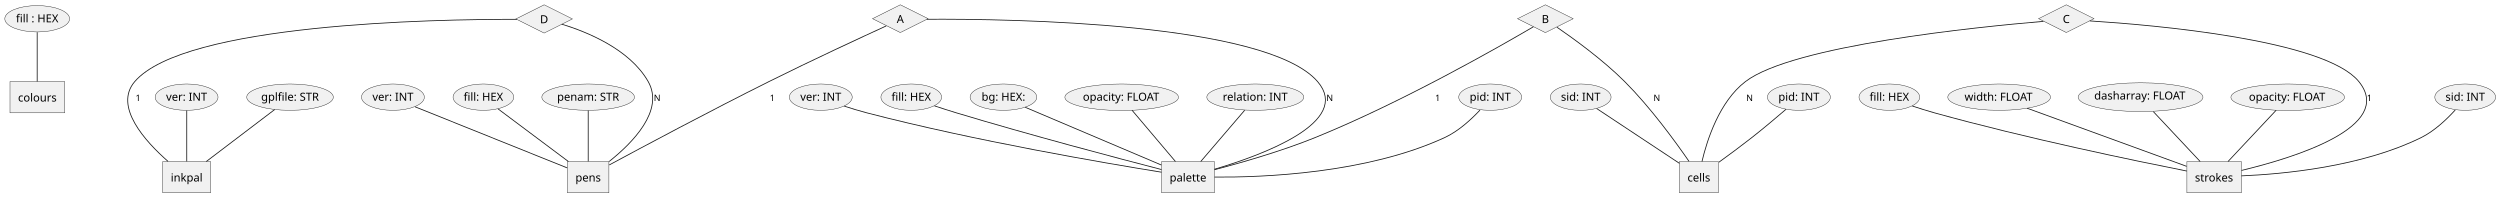
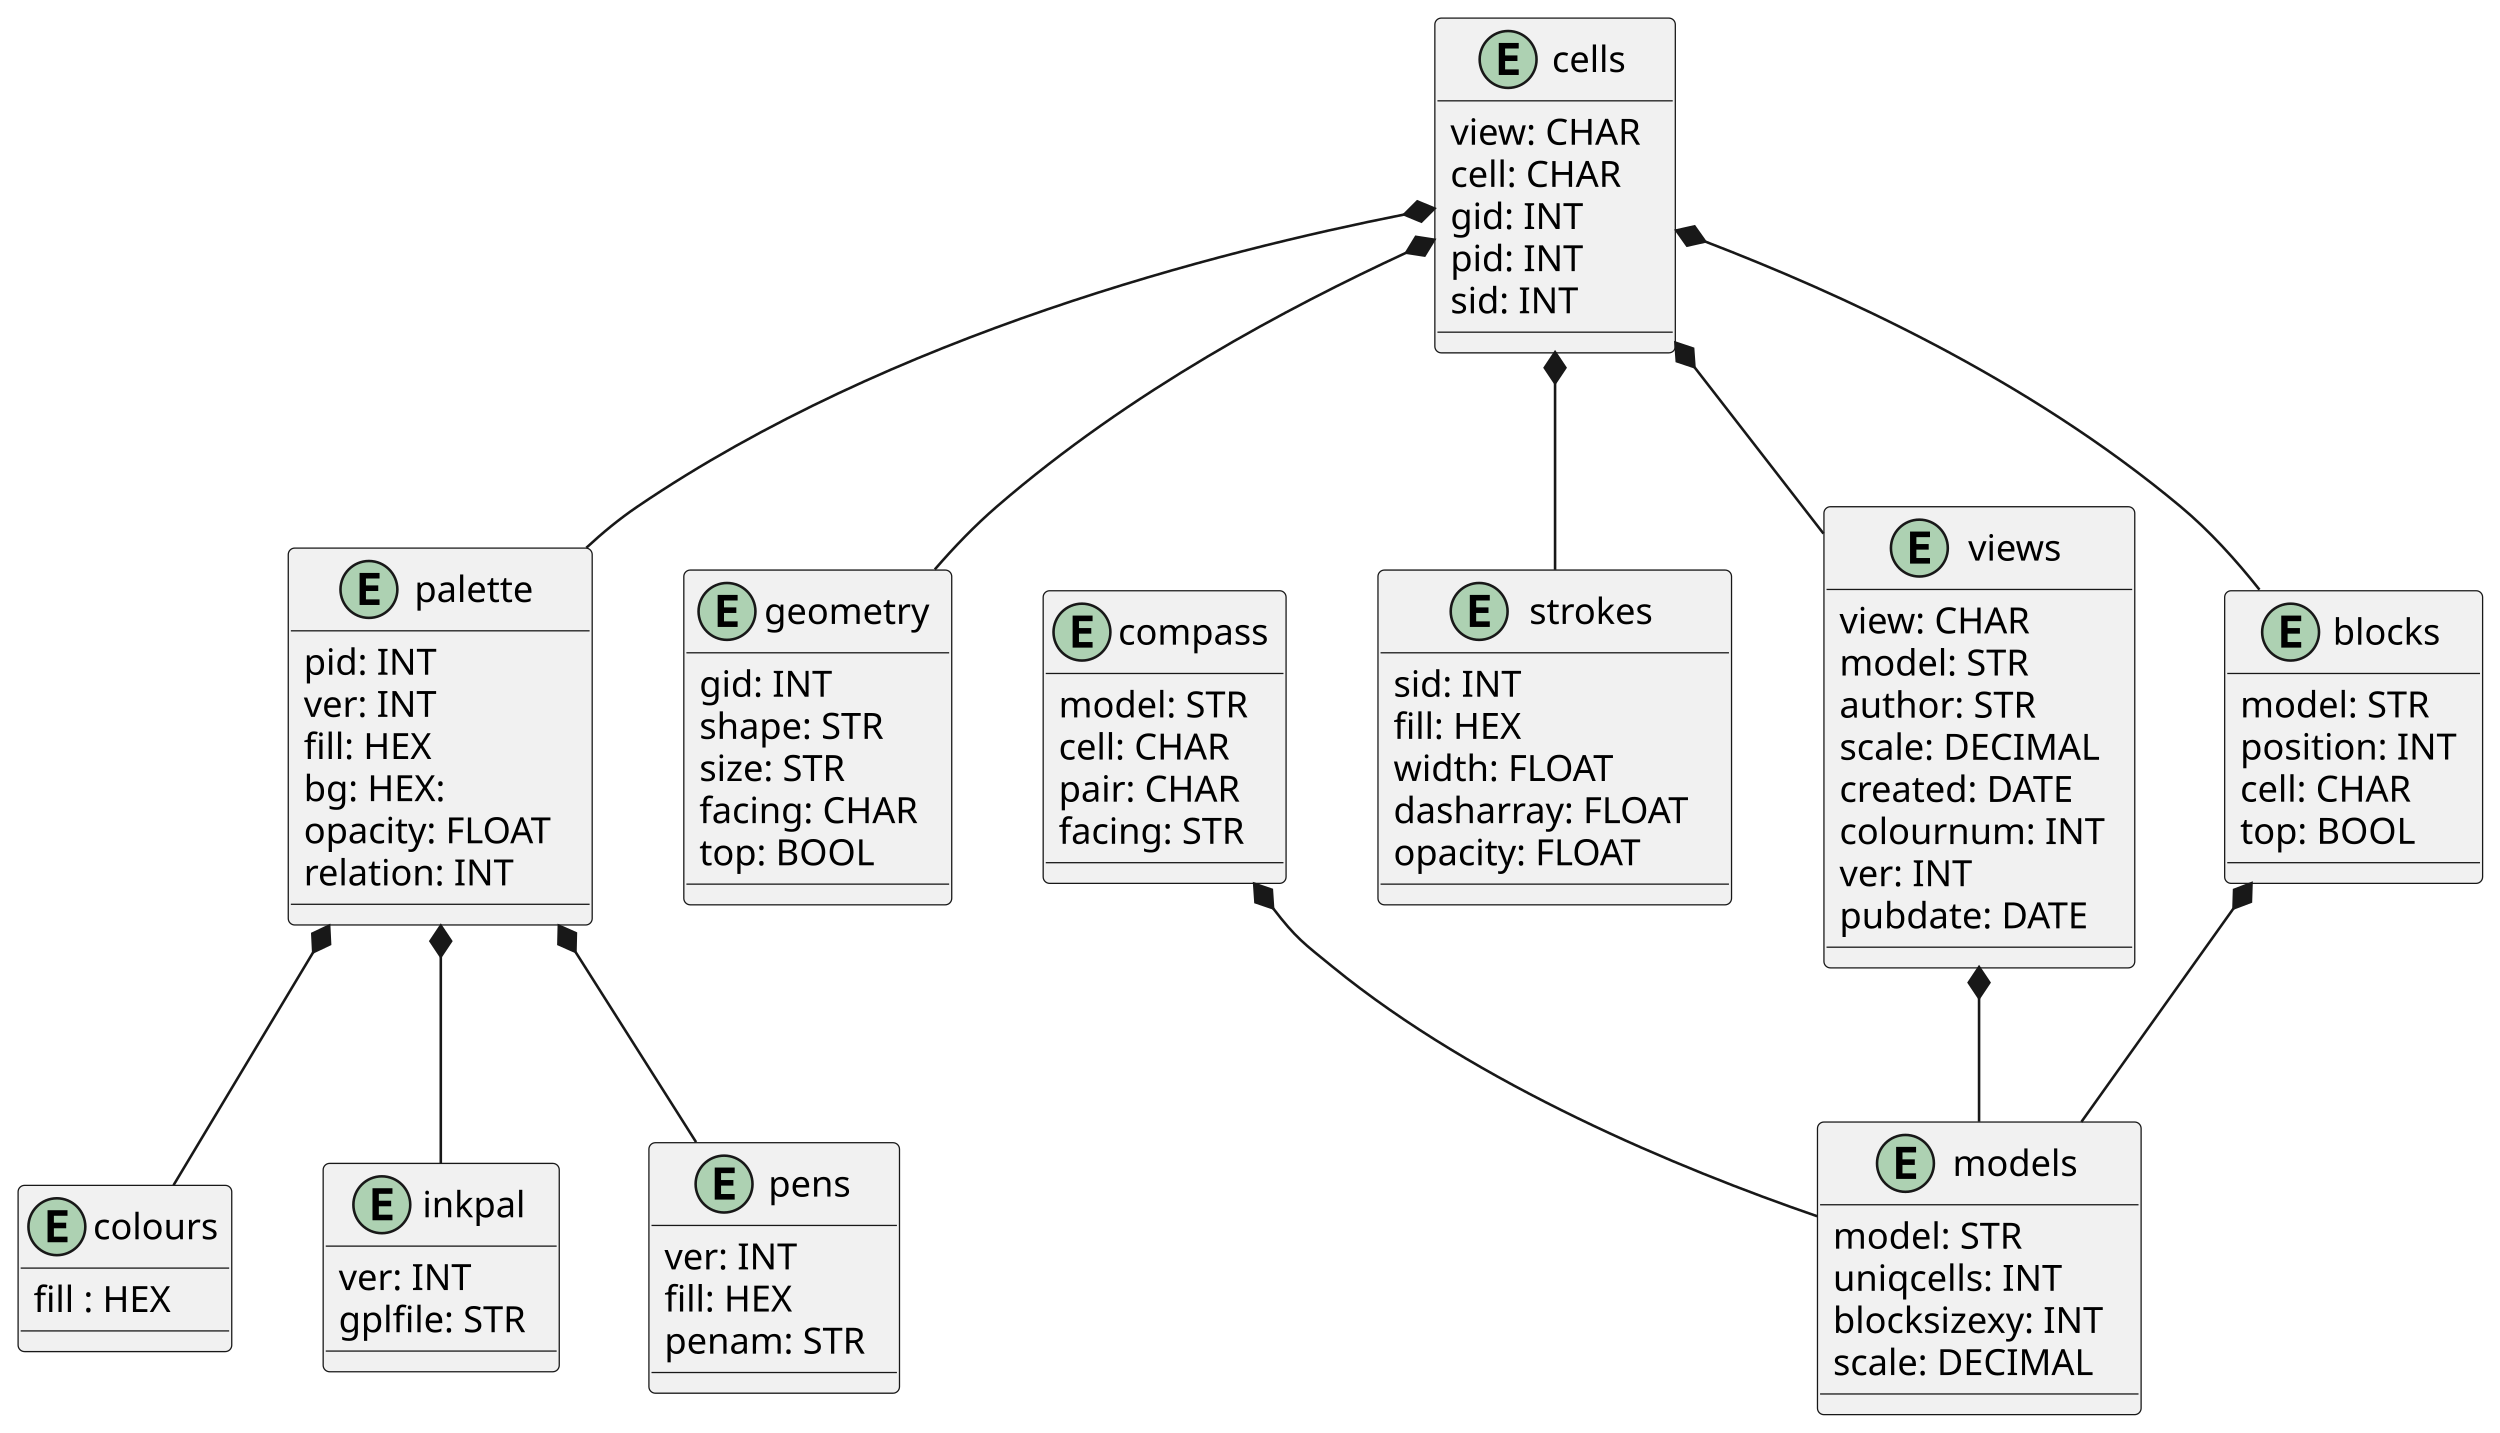
- <svg xmlns="http://www.w3.org/2000/svg" contentStyleType="text/css" data-diagram-type="CHEN_EER" height="247px" preserveAspectRatio="none" style="width:3126px;height:247px;background:#FFFFFF;" version="1.1" viewBox="0 0 3126 247" width="3126px" zoomAndPan="magnify">
+ <svg xmlns="http://www.w3.org/2000/svg" contentStyleType="text/css" data-diagram-type="CLASS" height="554px" preserveAspectRatio="none" style="width:967px;height:554px;background:#FFFFFF;" version="1.1" viewBox="0 0 967 554" width="967px" zoomAndPan="magnify">
  <defs />
  <g>
-     <g id="colours">
-       <rect fill="#F1F1F1" height="39.068" style="stroke:#181818;stroke-width:0.5;" width="68.412" x="12.5" y="102" />
-       <text fill="#000000" font-family="sans-serif" font-size="14" lengthAdjust="spacing" textLength="48.412" x="22.5" y="126.966">colours</text>
+     <g class="entity" data-entity="blocks" data-source-line="1" data-uid="ent0002" id="entity_blocks">
+       <rect fill="#F1F1F1" height="113.188" rx="2.5" ry="2.5" style="stroke:#181818;stroke-width:0.5;" width="99.773" x="860.5" y="228.5" />
+       <ellipse cx="886" cy="244.5" fill="#ADD1B2" rx="11" ry="11" style="stroke:#181818;stroke-width:1;" />
+       <path d="M890.109,250.5 L882.39,250.5 L882.39,238.109 L890.109,238.109 L890.109,240.266 L884.844,240.266 L884.844,242.938 L889.609,242.938 L889.609,245.094 L884.844,245.094 L884.844,248.344 L890.109,248.344 L890.109,250.5 Z " fill="#000000" />
+       <text fill="#000000" font-family="sans-serif" font-size="14" lengthAdjust="spacing" textLength="44.44" x="902.333" y="249.347">blocks</text>
+       <line style="stroke:#181818;stroke-width:0.5;" x1="861.5" x2="959.273" y1="260.5" y2="260.5" />
+       <text fill="#000000" font-family="sans-serif" font-size="14" lengthAdjust="spacing" textLength="79.926" x="866.5" y="277.495">model: STR</text>
+       <text fill="#000000" font-family="sans-serif" font-size="14" lengthAdjust="spacing" textLength="87.773" x="866.5" y="293.792">position: INT</text>
+       <text fill="#000000" font-family="sans-serif" font-size="14" lengthAdjust="spacing" textLength="72.864" x="866.5" y="310.089">cell: CHAR</text>
+       <text fill="#000000" font-family="sans-serif" font-size="14" lengthAdjust="spacing" textLength="71.552" x="866.5" y="326.386">top: BOOL</text>
+       <line style="stroke:#181818;stroke-width:0.5;" x1="861.5" x2="959.273" y1="333.688" y2="333.688" />
    </g>
-     <g id="colours/fill : HEX">
-       <ellipse cx="46.509" cy="23.483" fill="#F1F1F1" rx="40.509" ry="16.483" style="stroke:#181818;stroke-width:0.5;" />
-       <text fill="#000000" font-family="sans-serif" font-size="14" lengthAdjust="spacing" textLength="53.046" x="19.986" y="27.966">fill : HEX</text>
+     <g class="entity" data-entity="colours" data-source-line="8" data-uid="ent0003" id="entity_colours">
+       <rect fill="#F1F1F1" height="64.297" rx="2.5" ry="2.5" style="stroke:#181818;stroke-width:0.5;" width="82.641" x="7" y="458.5" />
+       <ellipse cx="22" cy="474.5" fill="#ADD1B2" rx="11" ry="11" style="stroke:#181818;stroke-width:1;" />
+       <path d="M26.109,480.5 L18.391,480.5 L18.391,468.109 L26.109,468.109 L26.109,470.266 L20.844,470.266 L20.844,472.938 L25.609,472.938 L25.609,475.094 L20.844,475.094 L20.844,478.344 L26.109,478.344 L26.109,480.5 Z " fill="#000000" />
+       <text fill="#000000" font-family="sans-serif" font-size="14" lengthAdjust="spacing" textLength="50.641" x="36" y="479.347">colours</text>
+       <line style="stroke:#181818;stroke-width:0.5;" x1="8" x2="88.641" y1="490.5" y2="490.5" />
+       <text fill="#000000" font-family="sans-serif" font-size="14" lengthAdjust="spacing" textLength="59.179" x="13" y="507.495">fill : HEX</text>
+       <line style="stroke:#181818;stroke-width:0.5;" x1="8" x2="88.641" y1="514.797" y2="514.797" />
    </g>
-     <g id="inkpal">
-       <rect fill="#F1F1F1" height="39.068" style="stroke:#181818;stroke-width:0.5;" width="59.816" x="203.5" y="202" />
-       <text fill="#000000" font-family="sans-serif" font-size="14" lengthAdjust="spacing" textLength="39.816" x="213.5" y="226.966">inkpal</text>
+     <g class="entity" data-entity="compass" data-source-line="11" data-uid="ent0004" id="entity_compass">
+       <rect fill="#F1F1F1" height="113.188" rx="2.5" ry="2.5" style="stroke:#181818;stroke-width:0.5;" width="93.954" x="403.5" y="228.5" />
+       <ellipse cx="418.5" cy="244.5" fill="#ADD1B2" rx="11" ry="11" style="stroke:#181818;stroke-width:1;" />
+       <path d="M422.609,250.5 L414.891,250.5 L414.891,238.109 L422.609,238.109 L422.609,240.266 L417.344,240.266 L417.344,242.938 L422.109,242.938 L422.109,245.094 L417.344,245.094 L417.344,248.344 L422.609,248.344 L422.609,250.5 Z " fill="#000000" />
+       <text fill="#000000" font-family="sans-serif" font-size="14" lengthAdjust="spacing" textLength="61.954" x="432.5" y="249.347">compass</text>
+       <line style="stroke:#181818;stroke-width:0.5;" x1="404.5" x2="496.454" y1="260.5" y2="260.5" />
+       <text fill="#000000" font-family="sans-serif" font-size="14" lengthAdjust="spacing" textLength="79.926" x="409.5" y="277.495">model: STR</text>
+       <text fill="#000000" font-family="sans-serif" font-size="14" lengthAdjust="spacing" textLength="72.864" x="409.5" y="293.792">cell: CHAR</text>
+       <text fill="#000000" font-family="sans-serif" font-size="14" lengthAdjust="spacing" textLength="75.886" x="409.5" y="310.089">pair: CHAR</text>
+       <text fill="#000000" font-family="sans-serif" font-size="14" lengthAdjust="spacing" textLength="79.188" x="409.5" y="326.386">facing: STR</text>
+       <line style="stroke:#181818;stroke-width:0.5;" x1="404.5" x2="496.454" y1="333.688" y2="333.688" />
    </g>
-     <g id="inkpal/ver: INT">
-       <ellipse cx="233.311" cy="121.483" fill="#F1F1F1" rx="39.311" ry="16.483" style="stroke:#181818;stroke-width:0.5;" />
-       <text fill="#000000" font-family="sans-serif" font-size="14" lengthAdjust="spacing" textLength="51.352" x="207.635" y="125.966">ver: INT</text>
+     <g class="entity" data-entity="geometry" data-source-line="17" data-uid="ent0005" id="entity_geometry">
+       <rect fill="#F1F1F1" height="129.484" rx="2.5" ry="2.5" style="stroke:#181818;stroke-width:0.5;" width="103.629" x="264.5" y="220.5" />
+       <ellipse cx="281.202" cy="236.5" fill="#ADD1B2" rx="11" ry="11" style="stroke:#181818;stroke-width:1;" />
+       <path d="M285.311,242.5 L277.593,242.5 L277.593,230.109 L285.311,230.109 L285.311,232.266 L280.046,232.266 L280.046,234.938 L284.811,234.938 L284.811,237.094 L280.046,237.094 L280.046,240.344 L285.311,240.344 L285.311,242.5 Z " fill="#000000" />
+       <text fill="#000000" font-family="sans-serif" font-size="14" lengthAdjust="spacing" textLength="67.847" x="295.58" y="241.347">geometry</text>
+       <line style="stroke:#181818;stroke-width:0.5;" x1="265.5" x2="367.129" y1="252.5" y2="252.5" />
+       <text fill="#000000" font-family="sans-serif" font-size="14" lengthAdjust="spacing" textLength="53.983" x="270.5" y="269.495">gid: INT</text>
+       <text fill="#000000" font-family="sans-serif" font-size="14" lengthAdjust="spacing" textLength="78.579" x="270.5" y="285.792">shape: STR</text>
+       <text fill="#000000" font-family="sans-serif" font-size="14" lengthAdjust="spacing" textLength="63.478" x="270.5" y="302.089">size: STR</text>
+       <text fill="#000000" font-family="sans-serif" font-size="14" lengthAdjust="spacing" textLength="91.629" x="270.5" y="318.386">facing: CHAR</text>
+       <text fill="#000000" font-family="sans-serif" font-size="14" lengthAdjust="spacing" textLength="71.552" x="270.5" y="334.683">top: BOOL</text>
+       <line style="stroke:#181818;stroke-width:0.5;" x1="265.5" x2="367.129" y1="341.984" y2="341.984" />
    </g>
-     <g id="inkpal/gplfile: STR">
-       <ellipse cx="362.651" cy="121.483" fill="#F1F1F1" rx="54.151" ry="16.483" style="stroke:#181818;stroke-width:0.5;" />
-       <text fill="#000000" font-family="sans-serif" font-size="14" lengthAdjust="spacing" textLength="72.338" x="326.482" y="125.966">gplfile: STR</text>
+     <g class="entity" data-entity="inkpal" data-source-line="24" data-uid="ent0006" id="entity_inkpal">
+       <rect fill="#F1F1F1" height="80.594" rx="2.5" ry="2.5" style="stroke:#181818;stroke-width:0.5;" width="91.317" x="125" y="450" />
+       <ellipse cx="147.691" cy="466" fill="#ADD1B2" rx="11" ry="11" style="stroke:#181818;stroke-width:1;" />
+       <path d="M151.801,472 L144.082,472 L144.082,459.609 L151.801,459.609 L151.801,461.766 L146.535,461.766 L146.535,464.438 L151.301,464.438 L151.301,466.594 L146.535,466.594 L146.535,469.844 L151.801,469.844 L151.801,472 Z " fill="#000000" />
+       <text fill="#000000" font-family="sans-serif" font-size="14" lengthAdjust="spacing" textLength="42.226" x="163.4" y="470.847">inkpal</text>
+       <line style="stroke:#181818;stroke-width:0.5;" x1="126" x2="215.317" y1="482" y2="482" />
+       <text fill="#000000" font-family="sans-serif" font-size="14" lengthAdjust="spacing" textLength="54.975" x="131" y="498.995">ver: INT</text>
+       <text fill="#000000" font-family="sans-serif" font-size="14" lengthAdjust="spacing" textLength="79.317" x="131" y="515.292">gplfile: STR</text>
+       <line style="stroke:#181818;stroke-width:0.5;" x1="126" x2="215.317" y1="522.594" y2="522.594" />
    </g>
-     <g id="palette">
-       <rect fill="#F1F1F1" height="39.068" style="stroke:#181818;stroke-width:0.5;" width="65.976" x="1452.5" y="202" />
-       <text fill="#000000" font-family="sans-serif" font-size="14" lengthAdjust="spacing" textLength="45.976" x="1462.5" y="226.966">palette</text>
+     <g class="entity" data-entity="palette" data-source-line="28" data-uid="ent0007" id="entity_palette">
+       <rect fill="#F1F1F1" height="145.781" rx="2.5" ry="2.5" style="stroke:#181818;stroke-width:0.5;" width="117.561" x="111.5" y="212" />
+       <ellipse cx="142.7" cy="228" fill="#ADD1B2" rx="11" ry="11" style="stroke:#181818;stroke-width:1;" />
+       <path d="M146.809,234 L139.091,234 L139.091,221.609 L146.809,221.609 L146.809,223.766 L141.544,223.766 L141.544,226.438 L146.309,226.438 L146.309,228.594 L141.544,228.594 L141.544,231.844 L146.809,231.844 L146.809,234 Z " fill="#000000" />
+       <text fill="#000000" font-family="sans-serif" font-size="14" lengthAdjust="spacing" textLength="49.56" x="160.3" y="232.847">palette</text>
+       <line style="stroke:#181818;stroke-width:0.5;" x1="112.5" x2="228.06" y1="244" y2="244" />
+       <text fill="#000000" font-family="sans-serif" font-size="14" lengthAdjust="spacing" textLength="53.983" x="117.5" y="260.995">pid: INT</text>
+       <text fill="#000000" font-family="sans-serif" font-size="14" lengthAdjust="spacing" textLength="54.975" x="117.5" y="277.292">ver: INT</text>
+       <text fill="#000000" font-family="sans-serif" font-size="14" lengthAdjust="spacing" textLength="54.728" x="117.5" y="293.589">fill: HEX</text>
+       <text fill="#000000" font-family="sans-serif" font-size="14" lengthAdjust="spacing" textLength="60.621" x="117.5" y="309.886">bg: HEX:</text>
+       <text fill="#000000" font-family="sans-serif" font-size="14" lengthAdjust="spacing" textLength="105.561" x="117.5" y="326.183">opacity: FLOAT</text>
+       <text fill="#000000" font-family="sans-serif" font-size="14" lengthAdjust="spacing" textLength="85.976" x="117.5" y="342.479">relation: INT</text>
+       <line style="stroke:#181818;stroke-width:0.5;" x1="112.5" x2="228.06" y1="349.781" y2="349.781" />
    </g>
-     <g id="palette/pid: INT">
-       <ellipse cx="1863.341" cy="121.483" fill="#F1F1F1" rx="39.341" ry="16.483" style="stroke:#181818;stroke-width:0.5;" />
-       <text fill="#000000" font-family="sans-serif" font-size="14" lengthAdjust="spacing" textLength="51.394" x="1837.644" y="125.966">pid: INT</text>
+     <g class="entity" data-entity="cells" data-source-line="36" data-uid="ent0008" id="entity_cells">
+       <rect fill="#F1F1F1" height="129.484" rx="2.5" ry="2.5" style="stroke:#181818;stroke-width:0.5;" width="93.013" x="555" y="7" />
+       <ellipse cx="583.333" cy="23" fill="#ADD1B2" rx="11" ry="11" style="stroke:#181818;stroke-width:1;" />
+       <path d="M587.442,29 L579.724,29 L579.724,16.609 L587.442,16.609 L587.442,18.766 L582.177,18.766 L582.177,21.438 L586.942,21.438 L586.942,23.594 L582.177,23.594 L582.177,26.844 L587.442,26.844 L587.442,29 Z " fill="#000000" />
+       <text fill="#000000" font-family="sans-serif" font-size="14" lengthAdjust="spacing" textLength="31.384" x="600.296" y="27.847">cells</text>
+       <line style="stroke:#181818;stroke-width:0.5;" x1="556" x2="647.013" y1="39" y2="39" />
+       <text fill="#000000" font-family="sans-serif" font-size="14" lengthAdjust="spacing" textLength="81.013" x="561" y="55.995">view: CHAR</text>
+       <text fill="#000000" font-family="sans-serif" font-size="14" lengthAdjust="spacing" textLength="72.864" x="561" y="72.292">cell: CHAR</text>
+       <text fill="#000000" font-family="sans-serif" font-size="14" lengthAdjust="spacing" textLength="53.983" x="561" y="88.589">gid: INT</text>
+       <text fill="#000000" font-family="sans-serif" font-size="14" lengthAdjust="spacing" textLength="53.983" x="561" y="104.886">pid: INT</text>
+       <text fill="#000000" font-family="sans-serif" font-size="14" lengthAdjust="spacing" textLength="52.391" x="561" y="121.183">sid: INT</text>
+       <line style="stroke:#181818;stroke-width:0.5;" x1="556" x2="647.013" y1="128.484" y2="128.484" />
    </g>
-     <g id="palette/ver: INT">
-       <ellipse cx="1026.311" cy="121.483" fill="#F1F1F1" rx="39.311" ry="16.483" style="stroke:#181818;stroke-width:0.5;" />
-       <text fill="#000000" font-family="sans-serif" font-size="14" lengthAdjust="spacing" textLength="51.352" x="1000.635" y="125.966">ver: INT</text>
+     <g class="entity" data-entity="models" data-source-line="43" data-uid="ent0009" id="entity_models">
+       <rect fill="#F1F1F1" height="113.188" rx="2.5" ry="2.5" style="stroke:#181818;stroke-width:0.5;" width="125.183" x="703" y="434" />
+       <ellipse cx="737.033" cy="450" fill="#ADD1B2" rx="11" ry="11" style="stroke:#181818;stroke-width:1;" />
+       <path d="M741.143,456 L733.424,456 L733.424,443.609 L741.143,443.609 L741.143,445.766 L735.877,445.766 L735.877,448.438 L740.643,448.438 L740.643,450.594 L735.877,450.594 L735.877,453.844 L741.143,453.844 L741.143,456 Z " fill="#000000" />
+       <text fill="#000000" font-family="sans-serif" font-size="14" lengthAdjust="spacing" textLength="50.887" x="755.263" y="454.847">models</text>
+       <line style="stroke:#181818;stroke-width:0.5;" x1="704" x2="827.183" y1="466" y2="466" />
+       <text fill="#000000" font-family="sans-serif" font-size="14" lengthAdjust="spacing" textLength="79.926" x="709" y="482.995">model: STR</text>
+       <text fill="#000000" font-family="sans-serif" font-size="14" lengthAdjust="spacing" textLength="94.227" x="709" y="499.292">uniqcells: INT</text>
+       <text fill="#000000" font-family="sans-serif" font-size="14" lengthAdjust="spacing" textLength="113.183" x="709" y="515.589">blocksizexy: INT</text>
+       <text fill="#000000" font-family="sans-serif" font-size="14" lengthAdjust="spacing" textLength="108.227" x="709" y="531.886">scale: DECIMAL</text>
+       <line style="stroke:#181818;stroke-width:0.5;" x1="704" x2="827.183" y1="539.188" y2="539.188" />
    </g>
-     <g id="palette/fill: HEX">
-       <ellipse cx="1139.435" cy="121.483" fill="#F1F1F1" rx="37.935" ry="16.483" style="stroke:#181818;stroke-width:0.5;" />
-       <text fill="#000000" font-family="sans-serif" font-size="14" lengthAdjust="spacing" textLength="49.406" x="1114.732" y="125.966">fill: HEX</text>
+     <g class="entity" data-entity="pens" data-source-line="50" data-uid="ent0010" id="entity_pens">
+       <rect fill="#F1F1F1" height="96.891" rx="2.5" ry="2.5" style="stroke:#181818;stroke-width:0.5;" width="96.923" x="251" y="442" />
+       <ellipse cx="280.065" cy="458" fill="#ADD1B2" rx="11" ry="11" style="stroke:#181818;stroke-width:1;" />
+       <path d="M284.175,464 L276.456,464 L276.456,451.609 L284.175,451.609 L284.175,453.766 L278.909,453.766 L278.909,456.438 L283.675,456.438 L283.675,458.594 L278.909,458.594 L278.909,461.844 L284.175,461.844 L284.175,464 Z " fill="#000000" />
+       <text fill="#000000" font-family="sans-serif" font-size="14" lengthAdjust="spacing" textLength="33.667" x="297.191" y="462.847">pens</text>
+       <line style="stroke:#181818;stroke-width:0.5;" x1="252" x2="346.923" y1="474" y2="474" />
+       <text fill="#000000" font-family="sans-serif" font-size="14" lengthAdjust="spacing" textLength="54.975" x="257" y="490.995">ver: INT</text>
+       <text fill="#000000" font-family="sans-serif" font-size="14" lengthAdjust="spacing" textLength="54.728" x="257" y="507.292">fill: HEX</text>
+       <text fill="#000000" font-family="sans-serif" font-size="14" lengthAdjust="spacing" textLength="84.923" x="257" y="523.589">penam: STR</text>
+       <line style="stroke:#181818;stroke-width:0.5;" x1="252" x2="346.923" y1="530.891" y2="530.891" />
    </g>
-     <g id="palette/bg: HEX:">
-       <ellipse cx="1254.697" cy="121.483" fill="#F1F1F1" rx="41.697" ry="16.483" style="stroke:#181818;stroke-width:0.5;" />
-       <text fill="#000000" font-family="sans-serif" font-size="14" lengthAdjust="spacing" textLength="54.726" x="1227.334" y="125.966">bg: HEX:</text>
+     <g class="entity" data-entity="strokes" data-source-line="55" data-uid="ent0011" id="entity_strokes">
+       <rect fill="#F1F1F1" height="129.484" rx="2.5" ry="2.5" style="stroke:#181818;stroke-width:0.5;" width="136.756" x="533" y="220.5" />
+       <ellipse cx="572.136" cy="236.5" fill="#ADD1B2" rx="11" ry="11" style="stroke:#181818;stroke-width:1;" />
+       <path d="M576.246,242.5 L568.527,242.5 L568.527,230.109 L576.246,230.109 L576.246,232.266 L570.98,232.266 L570.98,234.938 L575.746,234.938 L575.746,237.094 L570.98,237.094 L570.98,240.344 L576.246,240.344 L576.246,242.5 Z " fill="#000000" />
+       <text fill="#000000" font-family="sans-serif" font-size="14" lengthAdjust="spacing" textLength="51.119" x="591.5" y="241.347">strokes</text>
+       <line style="stroke:#181818;stroke-width:0.5;" x1="534" x2="668.756" y1="252.5" y2="252.5" />
+       <text fill="#000000" font-family="sans-serif" font-size="14" lengthAdjust="spacing" textLength="52.391" x="539" y="269.495">sid: INT</text>
+       <text fill="#000000" font-family="sans-serif" font-size="14" lengthAdjust="spacing" textLength="54.728" x="539" y="285.792">fill: HEX</text>
+       <text fill="#000000" font-family="sans-serif" font-size="14" lengthAdjust="spacing" textLength="92.757" x="539" y="302.089">width: FLOAT</text>
+       <text fill="#000000" font-family="sans-serif" font-size="14" lengthAdjust="spacing" textLength="124.756" x="539" y="318.386">dasharray: FLOAT</text>
+       <text fill="#000000" font-family="sans-serif" font-size="14" lengthAdjust="spacing" textLength="105.561" x="539" y="334.683">opacity: FLOAT</text>
+       <line style="stroke:#181818;stroke-width:0.5;" x1="534" x2="668.756" y1="341.984" y2="341.984" />
    </g>
-     <g id="palette/opacity: FLOAT">
-       <ellipse cx="1402.547" cy="121.609" fill="#F1F1F1" rx="71.047" ry="16.609" style="stroke:#181818;stroke-width:0.5;" />
-       <text fill="#000000" font-family="sans-serif" font-size="14" lengthAdjust="spacing" textLength="97.118" x="1353.988" y="125.966">opacity: FLOAT</text>
+     <g class="entity" data-entity="views" data-source-line="62" data-uid="ent0012" id="entity_views">
+       <rect fill="#F1F1F1" height="178.375" rx="2.5" ry="2.5" style="stroke:#181818;stroke-width:0.5;" width="120.227" x="705.5" y="196" />
+       <ellipse cx="742.413" cy="212" fill="#ADD1B2" rx="11" ry="11" style="stroke:#181818;stroke-width:1;" />
+       <path d="M746.522,218 L738.803,218 L738.803,205.609 L746.522,205.609 L746.522,207.766 L741.256,207.766 L741.256,210.438 L746.022,210.438 L746.022,212.594 L741.256,212.594 L741.256,215.844 L746.522,215.844 L746.522,218 Z " fill="#000000" />
+       <text fill="#000000" font-family="sans-serif" font-size="14" lengthAdjust="spacing" textLength="39.532" x="761.282" y="216.847">views</text>
+       <line style="stroke:#181818;stroke-width:0.5;" x1="706.5" x2="824.727" y1="228" y2="228" />
+       <text fill="#000000" font-family="sans-serif" font-size="14" lengthAdjust="spacing" textLength="81.013" x="711.5" y="244.995">view: CHAR</text>
+       <text fill="#000000" font-family="sans-serif" font-size="14" lengthAdjust="spacing" textLength="79.926" x="711.5" y="261.292">model: STR</text>
+       <text fill="#000000" font-family="sans-serif" font-size="14" lengthAdjust="spacing" textLength="82.469" x="711.5" y="277.589">author: STR</text>
+       <text fill="#000000" font-family="sans-serif" font-size="14" lengthAdjust="spacing" textLength="108.227" x="711.5" y="293.886">scale: DECIMAL</text>
+       <text fill="#000000" font-family="sans-serif" font-size="14" lengthAdjust="spacing" textLength="100.557" x="711.5" y="310.183">created: DATE</text>
+       <text fill="#000000" font-family="sans-serif" font-size="14" lengthAdjust="spacing" textLength="107.051" x="711.5" y="326.479">colournum: INT</text>
+       <text fill="#000000" font-family="sans-serif" font-size="14" lengthAdjust="spacing" textLength="54.975" x="711.5" y="342.776">ver: INT</text>
+       <text fill="#000000" font-family="sans-serif" font-size="14" lengthAdjust="spacing" textLength="105.137" x="711.5" y="359.073">pubdate: DATE</text>
+       <line style="stroke:#181818;stroke-width:0.5;" x1="706.5" x2="824.727" y1="366.375" y2="366.375" />
    </g>
-     <g id="palette/relation: INT">
-       <ellipse cx="1569.625" cy="121.483" fill="#F1F1F1" rx="60.625" ry="16.483" style="stroke:#181818;stroke-width:0.5;" />
-       <text fill="#000000" font-family="sans-serif" font-size="14" lengthAdjust="spacing" textLength="81.494" x="1528.878" y="125.966">relation: INT</text>
+     <g class="link" data-entity-1="cells" data-entity-2="palette" data-source-line="74" data-uid="lnk13" id="link_cells_palette">
+       <path codeLine="74" d="M543.109,82.985 C471.719,97.145 345.02,129.09 246.5,196 C239.65,200.65 233.05,206.07 226.79,211.89" fill="none" id="cells-backto-palette" style="stroke:#181818;stroke-width:1;" />
+       <polygon fill="#181818" points="554.88,80.65,548.216,77.894,543.109,82.985,549.773,85.741,554.88,80.65" style="stroke:#181818;stroke-width:1;" />
    </g>
-     <g id="cells">
-       <rect fill="#F1F1F1" height="39.068" style="stroke:#181818;stroke-width:0.5;" width="48.546" x="2100" y="202" />
-       <text fill="#000000" font-family="sans-serif" font-size="14" lengthAdjust="spacing" textLength="28.546" x="2110" y="226.966">cells</text>
+     <g class="link" data-entity-1="cells" data-entity-2="strokes" data-source-line="75" data-uid="lnk14" id="link_cells_strokes">
+       <path codeLine="75" d="M601.5,148.24 C601.5,174.88 601.5,193.76 601.5,220.39" fill="none" id="cells-backto-strokes" style="stroke:#181818;stroke-width:1;" />
+       <polygon fill="#181818" points="601.5,136.24,597.5,142.24,601.5,148.24,605.5,142.24,601.5,136.24" style="stroke:#181818;stroke-width:1;" />
    </g>
-     <g id="cells/pid: INT">
-       <ellipse cx="2249.341" cy="121.483" fill="#F1F1F1" rx="39.341" ry="16.483" style="stroke:#181818;stroke-width:0.5;" />
-       <text fill="#000000" font-family="sans-serif" font-size="14" lengthAdjust="spacing" textLength="51.394" x="2223.644" y="125.966">pid: INT</text>
+     <g class="link" data-entity-1="cells" data-entity-2="geometry" data-source-line="76" data-uid="lnk15" id="link_cells_geometry">
+       <path codeLine="76" d="M543.903,97.757 C497.763,119.147 437.63,150.95 385.5,196 C377.13,203.24 369.06,211.61 361.58,220.26" fill="none" id="cells-backto-geometry" style="stroke:#181818;stroke-width:1;" />
+       <polygon fill="#181818" points="554.79,92.71,547.664,91.605,543.903,97.757,551.029,98.862,554.79,92.71" style="stroke:#181818;stroke-width:1;" />
    </g>
-     <g id="cells/sid: INT">
-       <ellipse cx="1976.495" cy="121.483" fill="#F1F1F1" rx="37.995" ry="16.483" style="stroke:#181818;stroke-width:0.5;" />
-       <text fill="#000000" font-family="sans-serif" font-size="14" lengthAdjust="spacing" textLength="49.49" x="1951.75" y="125.966">sid: INT</text>
+     <g class="link" data-entity-1="cells" data-entity-2="views" data-source-line="77" data-uid="lnk16" id="link_cells_views">
+       <path codeLine="77" d="M655.412,142.024 C673.212,164.984 686.42,182.02 705.32,206.39" fill="none" id="cells-backto-views" style="stroke:#181818;stroke-width:1;" />
+       <polygon fill="#181818" points="648.06,132.54,648.575,139.733,655.412,142.024,654.898,134.831,648.06,132.54" style="stroke:#181818;stroke-width:1;" />
    </g>
-     <g id="pens">
-       <rect fill="#F1F1F1" height="39.068" style="stroke:#181818;stroke-width:0.5;" width="51.864" x="709.5" y="202" />
-       <text fill="#000000" font-family="sans-serif" font-size="14" lengthAdjust="spacing" textLength="31.864" x="719.5" y="226.966">pens</text>
+     <g class="link" data-entity-1="cells" data-entity-2="blocks" data-source-line="78" data-uid="lnk17" id="link_cells_blocks">
+       <path codeLine="78" d="M659.589,93.442 C711.199,113.311 783.59,145.95 843.5,196 C854.55,205.23 864.88,216.61 873.96,228.08" fill="none" id="cells-backto-blocks" style="stroke:#181818;stroke-width:1;" />
+       <polygon fill="#181818" points="648.39,89.13,652.552,95.019,659.589,93.442,655.427,87.553,648.39,89.13" style="stroke:#181818;stroke-width:1;" />
    </g>
-     <g id="pens/ver: INT">
-       <ellipse cx="491.311" cy="121.483" fill="#F1F1F1" rx="39.311" ry="16.483" style="stroke:#181818;stroke-width:0.5;" />
-       <text fill="#000000" font-family="sans-serif" font-size="14" lengthAdjust="spacing" textLength="51.352" x="465.635" y="125.966">ver: INT</text>
+     <g class="link" data-entity-1="palette" data-entity-2="pens" data-source-line="79" data-uid="lnk18" id="link_palette_pens">
+       <path codeLine="79" d="M222.583,368.166 C240.193,395.956 253.44,416.84 269.24,441.77" fill="none" id="palette-backto-pens" style="stroke:#181818;stroke-width:1;" />
+       <polygon fill="#181818" points="216.16,358.03,215.993,365.239,222.583,368.166,222.75,360.957,216.16,358.03" style="stroke:#181818;stroke-width:1;" />
    </g>
-     <g id="pens/fill: HEX">
-       <ellipse cx="604.435" cy="121.483" fill="#F1F1F1" rx="37.935" ry="16.483" style="stroke:#181818;stroke-width:0.5;" />
-       <text fill="#000000" font-family="sans-serif" font-size="14" lengthAdjust="spacing" textLength="49.406" x="579.732" y="125.966">fill: HEX</text>
+     <g class="link" data-entity-1="palette" data-entity-2="inkpal" data-source-line="80" data-uid="lnk19" id="link_palette_inkpal">
+       <path codeLine="80" d="M170.5,370.03 C170.5,400.9 170.5,423.78 170.5,449.84" fill="none" id="palette-backto-inkpal" style="stroke:#181818;stroke-width:1;" />
+       <polygon fill="#181818" points="170.5,358.03,166.5,364.03,170.5,370.03,174.5,364.03,170.5,358.03" style="stroke:#181818;stroke-width:1;" />
    </g>
-     <g id="pens/penam: STR">
-       <ellipse cx="735.422" cy="121.483" fill="#F1F1F1" rx="57.922" ry="16.483" style="stroke:#181818;stroke-width:0.5;" />
-       <text fill="#000000" font-family="sans-serif" font-size="14" lengthAdjust="spacing" textLength="77.672" x="696.586" y="125.966">penam: STR</text>
+     <g class="link" data-entity-1="palette" data-entity-2="colours" data-source-line="81" data-uid="lnk20" id="link_palette_colours">
+       <path codeLine="81" d="M121.149,368.322 C100.509,402.741 83.07,431.84 67.11,458.45" fill="none" id="palette-backto-colours" style="stroke:#181818;stroke-width:1;" />
+       <polygon fill="#181818" points="127.32,358.03,120.804,361.119,121.149,368.322,127.665,365.233,127.32,358.03" style="stroke:#181818;stroke-width:1;" />
    </g>
-     <g id="strokes">
-       <rect fill="#F1F1F1" height="39.068" style="stroke:#181818;stroke-width:0.5;" width="68.09" x="2734.5" y="202" />
-       <text fill="#000000" font-family="sans-serif" font-size="14" lengthAdjust="spacing" textLength="48.09" x="2744.5" y="226.966">strokes</text>
+     <g class="link" data-entity-1="blocks" data-entity-2="models" data-source-line="82" data-uid="lnk21" id="link_blocks_models">
+       <path codeLine="82" d="M863.916,351.382 C843.456,380.092 825.53,405.26 805.07,433.96" fill="none" id="blocks-backto-models" style="stroke:#181818;stroke-width:1;" />
+       <polygon fill="#181818" points="870.88,341.61,864.14,344.175,863.916,351.382,870.655,348.818,870.88,341.61" style="stroke:#181818;stroke-width:1;" />
    </g>
-     <g id="strokes/sid: INT">
-       <ellipse cx="3082.495" cy="121.483" fill="#F1F1F1" rx="37.995" ry="16.483" style="stroke:#181818;stroke-width:0.5;" />
-       <text fill="#000000" font-family="sans-serif" font-size="14" lengthAdjust="spacing" textLength="49.49" x="3057.75" y="125.966">sid: INT</text>
+     <g class="link" data-entity-1="compass" data-entity-2="models" data-source-line="83" data-uid="lnk22" id="link_compass_models">
+       <path codeLine="83" d="M492.426,351.33 C501.336,362.94 504.31,364.88 515.5,374 C571.75,419.83 649.16,451.91 702.87,470.44" fill="none" id="compass-backto-models" style="stroke:#181818;stroke-width:1;" />
+       <polygon fill="#181818" points="485.12,341.81,485.6,349.005,492.426,351.33,491.946,344.135,485.12,341.81" style="stroke:#181818;stroke-width:1;" />
    </g>
-     <g id="strokes/fill: HEX">
-       <ellipse cx="2362.435" cy="121.483" fill="#F1F1F1" rx="37.935" ry="16.483" style="stroke:#181818;stroke-width:0.5;" />
-       <text fill="#000000" font-family="sans-serif" font-size="14" lengthAdjust="spacing" textLength="49.406" x="2337.732" y="125.966">fill: HEX</text>
-     </g>
-     <g id="strokes/width: FLOAT">
-       <ellipse cx="2499.728" cy="121.483" fill="#F1F1F1" rx="64.228" ry="16.483" style="stroke:#181818;stroke-width:0.5;" />
-       <text fill="#000000" font-family="sans-serif" font-size="14" lengthAdjust="spacing" textLength="86.59" x="2456.433" y="125.966">width: FLOAT</text>
-     </g>
-     <g id="strokes/dasharray: FLOAT">
-       <ellipse cx="2676.534" cy="121.507" fill="#F1F1F1" rx="78.034" ry="18.007" style="stroke:#181818;stroke-width:0.5;" />
-       <text fill="#000000" font-family="sans-serif" font-size="14" lengthAdjust="spacing" textLength="115.892" x="2618.588" y="124.466">dasharray: FLOAT</text>
-     </g>
-     <g id="strokes/opacity: FLOAT">
-       <ellipse cx="2860.547" cy="121.609" fill="#F1F1F1" rx="71.047" ry="16.609" style="stroke:#181818;stroke-width:0.5;" />
-       <text fill="#000000" font-family="sans-serif" font-size="14" lengthAdjust="spacing" textLength="97.118" x="2811.988" y="125.966">opacity: FLOAT</text>
-     </g>
-     <g id="A">
-       <polygon fill="#F1F1F1" points="1091,23.361,1125.721,6,1160.443,23.361,1125.721,40.721" style="stroke:#181818;stroke-width:0.5;" />
-       <text fill="#000000" font-family="sans-serif" font-size="14" lengthAdjust="spacing" textLength="8.946" x="1121.248" y="28.793">A</text>
-     </g>
-     <g id="B">
-       <polygon fill="#F1F1F1" points="1897.5,23.399,1932.298,6,1967.097,23.399,1932.298,40.798" style="stroke:#181818;stroke-width:0.5;" />
-       <text fill="#000000" font-family="sans-serif" font-size="14" lengthAdjust="spacing" textLength="9.1" x="1927.748" y="28.831">B</text>
-     </g>
-     <g id="C">
-       <polygon fill="#F1F1F1" points="2549,23.336,2583.672,6,2618.345,23.336,2583.672,40.672" style="stroke:#181818;stroke-width:0.5;" />
-       <text fill="#000000" font-family="sans-serif" font-size="14" lengthAdjust="spacing" textLength="8.848" x="2579.248" y="28.768">C</text>
-     </g>
-     <g id="D">
-       <polygon fill="#F1F1F1" points="645,23.679,680.358,6,715.716,23.679,680.358,41.358" style="stroke:#181818;stroke-width:0.5;" />
-       <text fill="#000000" font-family="sans-serif" font-size="14" lengthAdjust="spacing" textLength="10.22" x="675.248" y="29.111">D</text>
-     </g>
-     <g id="link_colours/fill : HEX_colours">
-       <path d="M46.5,40.35 C46.5,57.29 46.5,84.1 46.5,101.99 " fill="transparent" id="colours/fill : HEX-colours" style="stroke:#181818;stroke-width:1;" />
-     </g>
-     <g id="link_inkpal/ver: INT_inkpal">
-       <path d="M233.5,138.25 C233.5,155.56 233.5,183.36 233.5,201.78 " fill="transparent" id="inkpal/ver: INT-inkpal" style="stroke:#181818;stroke-width:1;" />
-     </g>
-     <g id="link_inkpal/gplfile: STR_inkpal">
-       <path d="M343.47,136.96 C320.76,154.21 282.75,183.08 257.91,201.96 " fill="transparent" id="inkpal/gplfile: STR-inkpal" style="stroke:#181818;stroke-width:1;" />
-     </g>
-     <g id="link_palette/pid: INT_palette">
-       <path d="M1850.6,137.62 C1839.97,149.01 1823.87,163.98 1806.5,172 C1709.02,217.01 1578.86,221.89 1518.64,221.44 " fill="transparent" id="palette/pid: INT-palette" style="stroke:#181818;stroke-width:1;" />
-     </g>
-     <g id="link_palette/ver: INT_palette">
-       <path d="M1055.59,132.68 C1064.49,135.59 1074.34,138.62 1083.5,141 C1218.79,176.2 1383.24,204.2 1452.37,215.32 " fill="transparent" id="palette/ver: INT-palette" style="stroke:#181818;stroke-width:1;" />
-     </g>
-     <g id="link_palette/fill: HEX_palette">
-       <path d="M1168.47,132.39 C1177.14,135.26 1186.68,138.34 1195.5,141 C1287.95,168.92 1398.23,198.01 1452.29,211.99 " fill="transparent" id="palette/fill: HEX-palette" style="stroke:#181818;stroke-width:1;" />
-     </g>
-     <g id="link_palette/bg: HEX:_palette">
-       <path d="M1281.91,134.13 C1324.45,152.18 1406.26,186.88 1452.17,206.36 " fill="transparent" id="palette/bg: HEX:-palette" style="stroke:#181818;stroke-width:1;" />
-     </g>
-     <g id="link_palette/opacity: FLOAT_palette">
-       <path d="M1415.47,137.81 C1430.15,155.15 1454.06,183.38 1469.79,201.95 " fill="transparent" id="palette/opacity: FLOAT-palette" style="stroke:#181818;stroke-width:1;" />
-     </g>
-     <g id="link_palette/relation: INT_palette">
-       <path d="M1556.38,137.81 C1541.52,155.15 1517.31,183.38 1501.4,201.95 " fill="transparent" id="palette/relation: INT-palette" style="stroke:#181818;stroke-width:1;" />
-     </g>
-     <g id="link_cells/pid: INT_cells">
-       <path d="M2233.2,136.66 C2221.49,146.72 2205.22,160.44 2190.5,172 C2177.08,182.54 2161.74,193.86 2149.23,202.9 " fill="transparent" id="cells/pid: INT-cells" style="stroke:#181818;stroke-width:1;" />
-     </g>
-     <g id="link_cells/sid: INT_cells">
-       <path d="M1996.46,135.72 C2023.29,153.48 2070.95,185.04 2099.94,204.24 " fill="transparent" id="cells/sid: INT-cells" style="stroke:#181818;stroke-width:1;" />
-     </g>
-     <g id="link_pens/ver: INT_pens">
-       <path d="M519.02,133.55 C566.38,152.57 662.68,191.25 709.2,209.94 " fill="transparent" id="pens/ver: INT-pens" style="stroke:#181818;stroke-width:1;" />
-     </g>
-     <g id="link_pens/fill: HEX_pens">
-       <path d="M622.71,136.13 C645.63,153.27 685.09,182.79 710.73,201.97 " fill="transparent" id="pens/fill: HEX-pens" style="stroke:#181818;stroke-width:1;" />
-     </g>
-     <g id="link_pens/penam: STR_pens">
-       <path d="M735.5,138.25 C735.5,155.56 735.5,183.36 735.5,201.78 " fill="transparent" id="pens/penam: STR-pens" style="stroke:#181818;stroke-width:1;" />
-     </g>
-     <g id="link_strokes/sid: INT_strokes">
-       <path d="M3070.08,137.46 C3059.84,148.76 3044.31,163.69 3027.5,172 C2953.06,208.78 2853.99,217.79 2802.63,219.91 " fill="transparent" id="strokes/sid: INT-strokes" style="stroke:#181818;stroke-width:1;" />
-     </g>
-     <g id="link_strokes/fill: HEX_strokes">
-       <path d="M2391.11,132.54 C2399.85,135.44 2409.52,138.5 2418.5,141 C2533.16,172.88 2671.56,201.45 2734.44,213.89 " fill="transparent" id="strokes/fill: HEX-strokes" style="stroke:#181818;stroke-width:1;" />
-     </g>
-     <g id="link_strokes/width: FLOAT_strokes">
-       <path d="M2534.67,135.31 C2586.51,154.2 2682.82,189.29 2734.17,207.99 " fill="transparent" id="strokes/width: FLOAT-strokes" style="stroke:#181818;stroke-width:1;" />
-     </g>
-     <g id="link_strokes/dasharray: FLOAT_strokes">
-       <path d="M2692.53,139.57 C2708.9,157.01 2734.24,184 2751.09,201.96 " fill="transparent" id="strokes/dasharray: FLOAT-strokes" style="stroke:#181818;stroke-width:1;" />
-     </g>
-     <g id="link_strokes/opacity: FLOAT_strokes">
-       <path d="M2846.12,137.81 C2829.85,155.15 2803.34,183.38 2785.91,201.95 " fill="transparent" id="strokes/opacity: FLOAT-strokes" style="stroke:#181818;stroke-width:1;" />
-     </g>
-     <g id="link_A_pens">
-       <path d="M1108.15,32.41 C1078.1,46.18 1014.49,75.6 961.5,102 C888.54,138.35 803.71,183.66 761.76,206.28 " fill="transparent" id="A-pens" style="stroke:#181818;stroke-width:1;" />
-       <text fill="#000000" font-family="sans-serif" font-size="11" lengthAdjust="spacing" textLength="6.292" x="962.5" y="126.259">1</text>
-     </g>
-     <g id="link_A_palette">
-       <path d="M1158.97,24.07 C1263.97,23.52 1583.7,28.03 1647.5,102 C1691.31,152.8 1577.63,194.2 1518.54,211.62 " fill="transparent" id="A-palette" style="stroke:#181818;stroke-width:1;" />
-       <text fill="#000000" font-family="sans-serif" font-size="11" lengthAdjust="spacing" textLength="8.36" x="1658.5" y="126.259">N</text>
-     </g>
-     <g id="link_B_palette">
-       <path d="M1917.34,33.49 C1875.24,58.18 1752.81,128.15 1644.5,172 C1602.1,189.17 1551.25,203.67 1518.67,212.22 " fill="transparent" id="B-palette" style="stroke:#181818;stroke-width:1;" />
-       <text fill="#000000" font-family="sans-serif" font-size="11" lengthAdjust="spacing" textLength="6.292" x="1794.5" y="126.259">1</text>
-     </g>
-     <g id="link_B_cells">
-       <path d="M1946.82,34.05 C1966.89,47.8 2004.01,74.54 2031.5,102 C2063.7,134.16 2095.09,177.34 2111.9,201.71 " fill="transparent" id="B-cells" style="stroke:#181818;stroke-width:1;" />
-       <text fill="#000000" font-family="sans-serif" font-size="11" lengthAdjust="spacing" textLength="8.36" x="2067.5" y="126.259">N</text>
-     </g>
-     <g id="link_C_strokes">
-       <path d="M2613.08,26.14 C2692.45,31.2 2907.02,49.58 2949.5,102 C2995.5,158.75 2867.12,197.67 2802.78,213.1 " fill="transparent" id="C-strokes" style="stroke:#181818;stroke-width:1;" />
-       <text fill="#000000" font-family="sans-serif" font-size="11" lengthAdjust="spacing" textLength="6.292" x="2959.5" y="126.259">1</text>
-     </g>
-     <g id="link_C_cells">
-       <path d="M2555.04,26.72 C2473.58,33.59 2241.62,56.75 2182.5,102 C2149.76,127.06 2134.39,175.46 2128.14,201.99 " fill="transparent" id="C-cells" style="stroke:#181818;stroke-width:1;" />
-       <text fill="#000000" font-family="sans-serif" font-size="11" lengthAdjust="spacing" textLength="8.36" x="2183.5" y="126.259">N</text>
-     </g>
-     <g id="link_D_inkpal">
-       <path d="M646.2,24.18 C541.72,24 230.71,29.66 168.5,102 C141.72,133.13 181.93,177.08 210.05,201.77 " fill="transparent" id="D-inkpal" style="stroke:#181818;stroke-width:1;" />
-       <text fill="#000000" font-family="sans-serif" font-size="11" lengthAdjust="spacing" textLength="6.292" x="169.5" y="126.259">1</text>
-     </g>
-     <g id="link_D_pens">
-       <path d="M702.4,30.22 C732.97,39.51 787.27,61.1 810.5,102 C831.06,138.2 790.69,178.91 761.62,201.96 " fill="transparent" id="D-pens" style="stroke:#181818;stroke-width:1;" />
-       <text fill="#000000" font-family="sans-serif" font-size="11" lengthAdjust="spacing" textLength="8.36" x="817.5" y="126.259">N</text>
+     <g class="link" data-entity-1="views" data-entity-2="models" data-source-line="84" data-uid="lnk23" id="link_views_models">
+       <path codeLine="84" d="M765.5,386.07 C765.5,406.38 765.5,415.42 765.5,433.89" fill="none" id="views-backto-models" style="stroke:#181818;stroke-width:1;" />
+       <polygon fill="#181818" points="765.5,374.07,761.5,380.07,765.5,386.07,769.5,380.07,765.5,374.07" style="stroke:#181818;stroke-width:1;" />
    </g>
  </g>
</svg>
